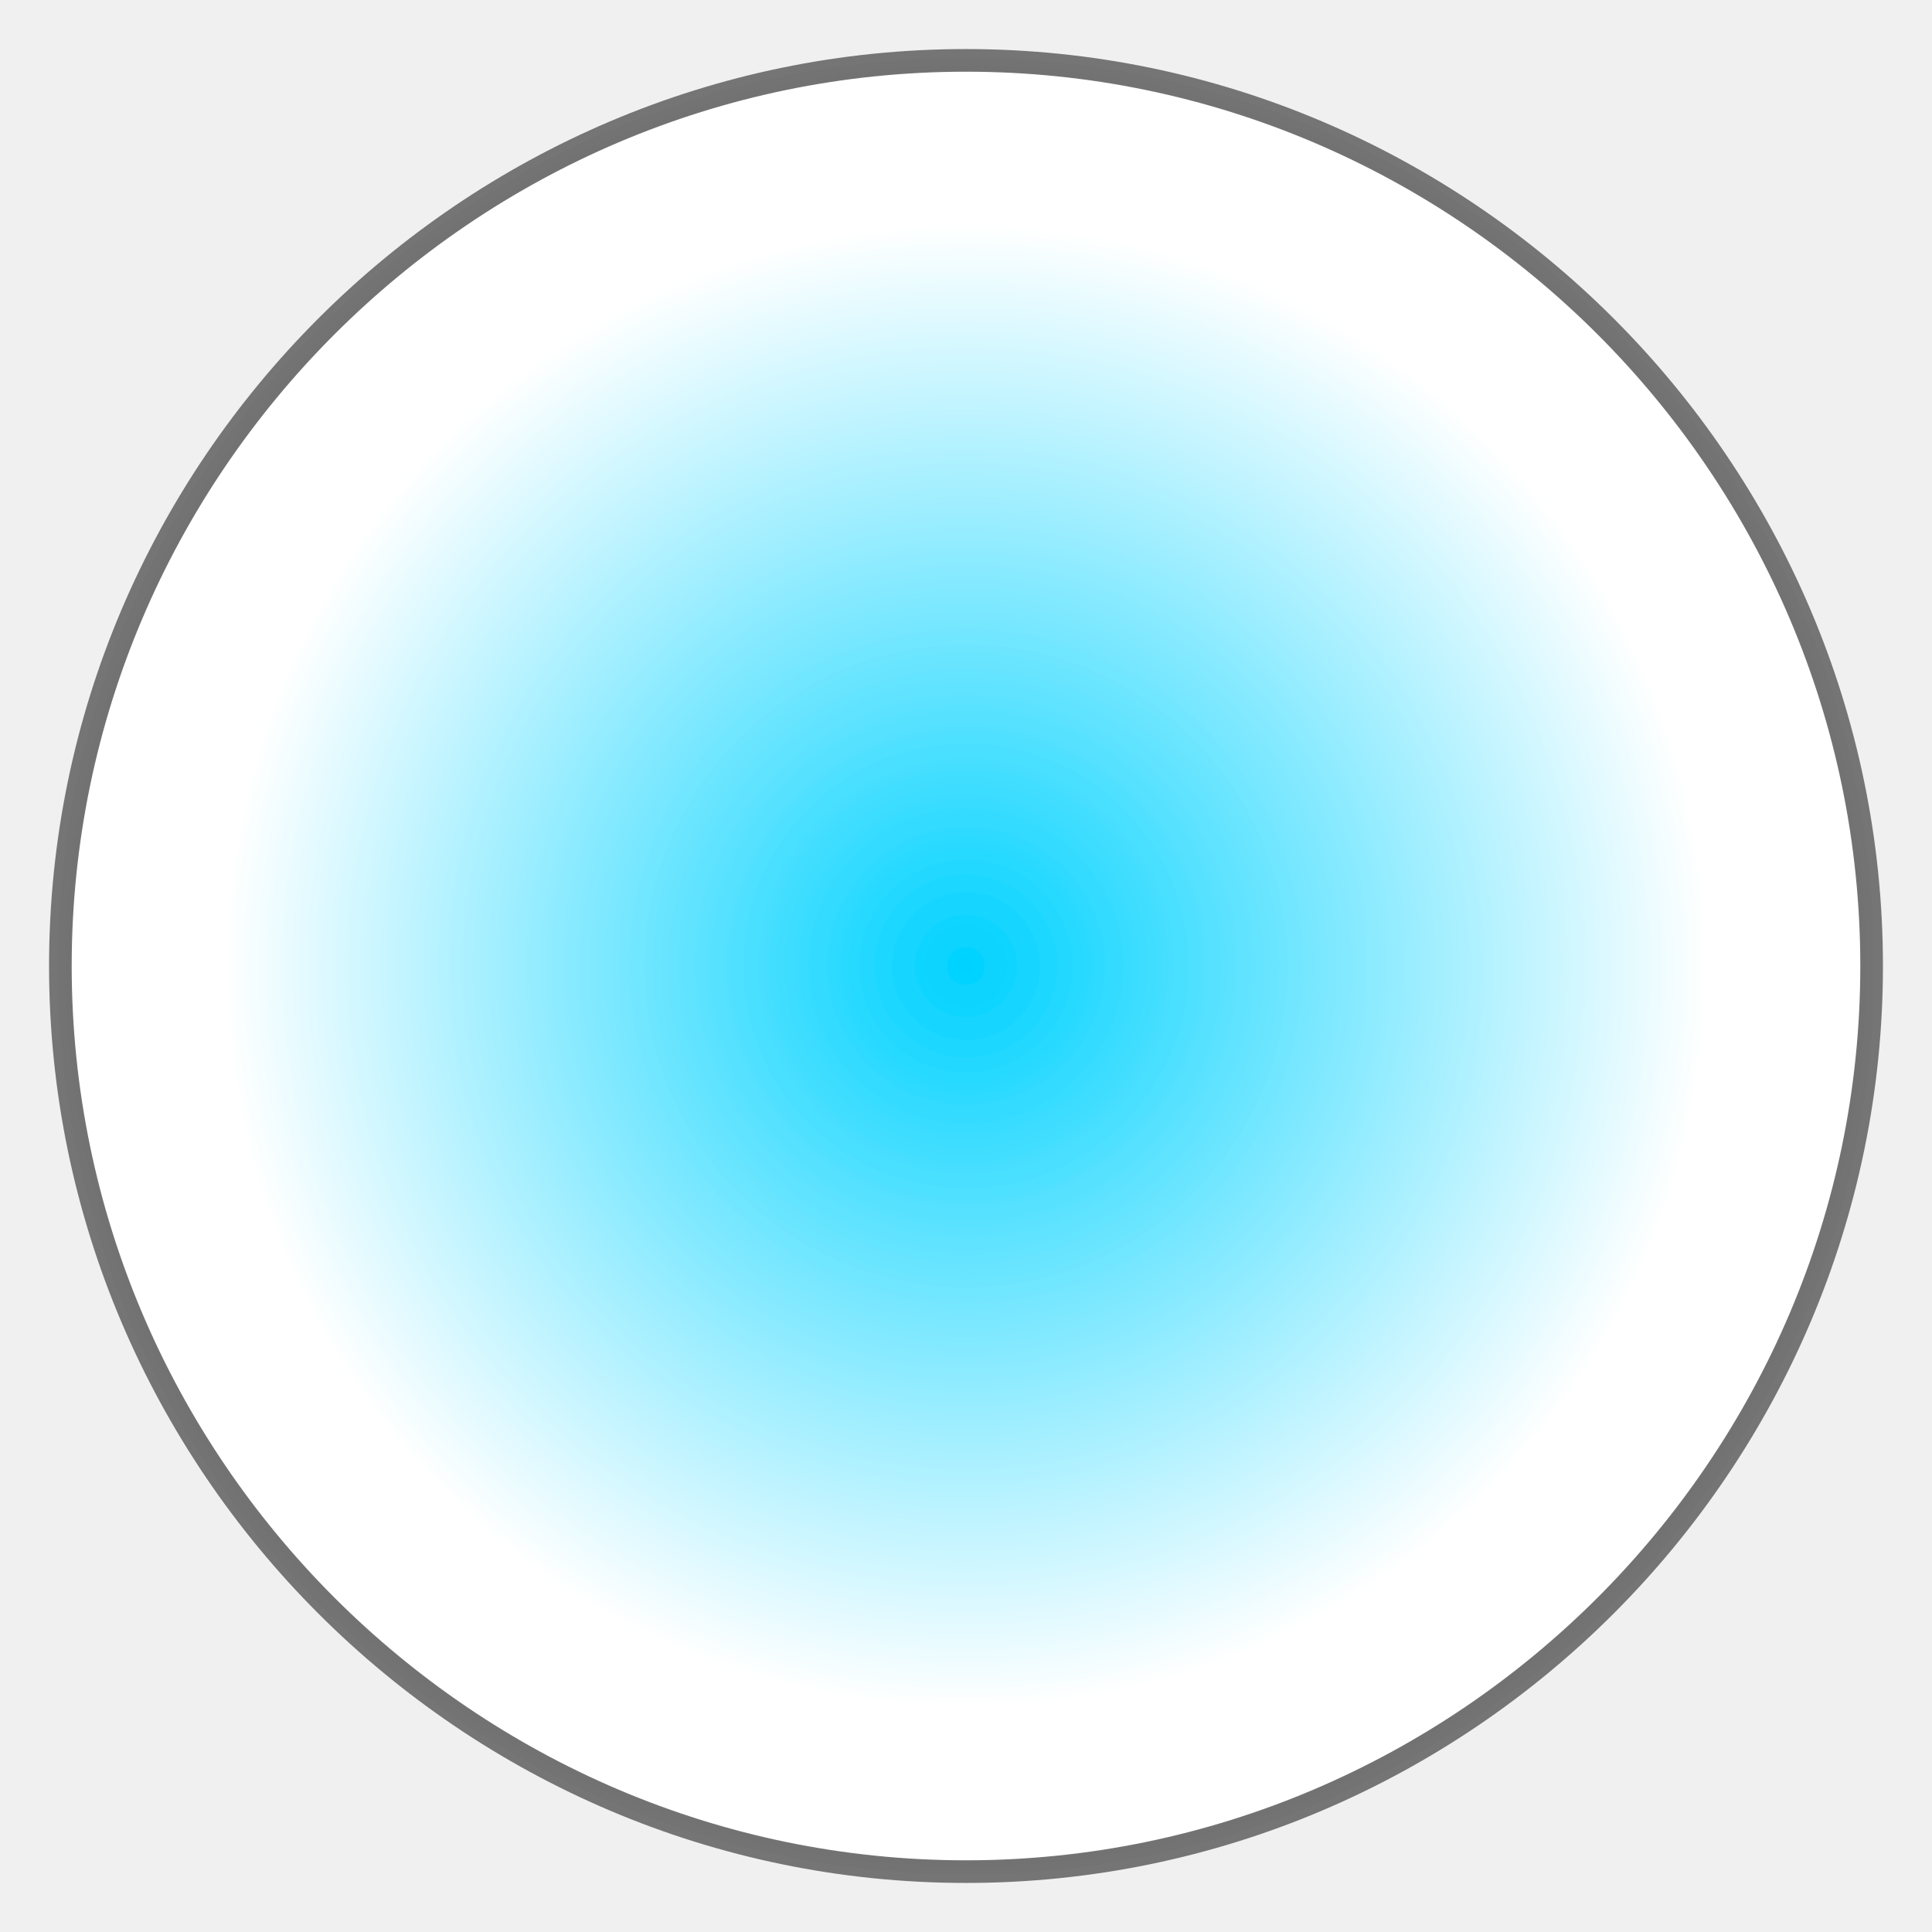
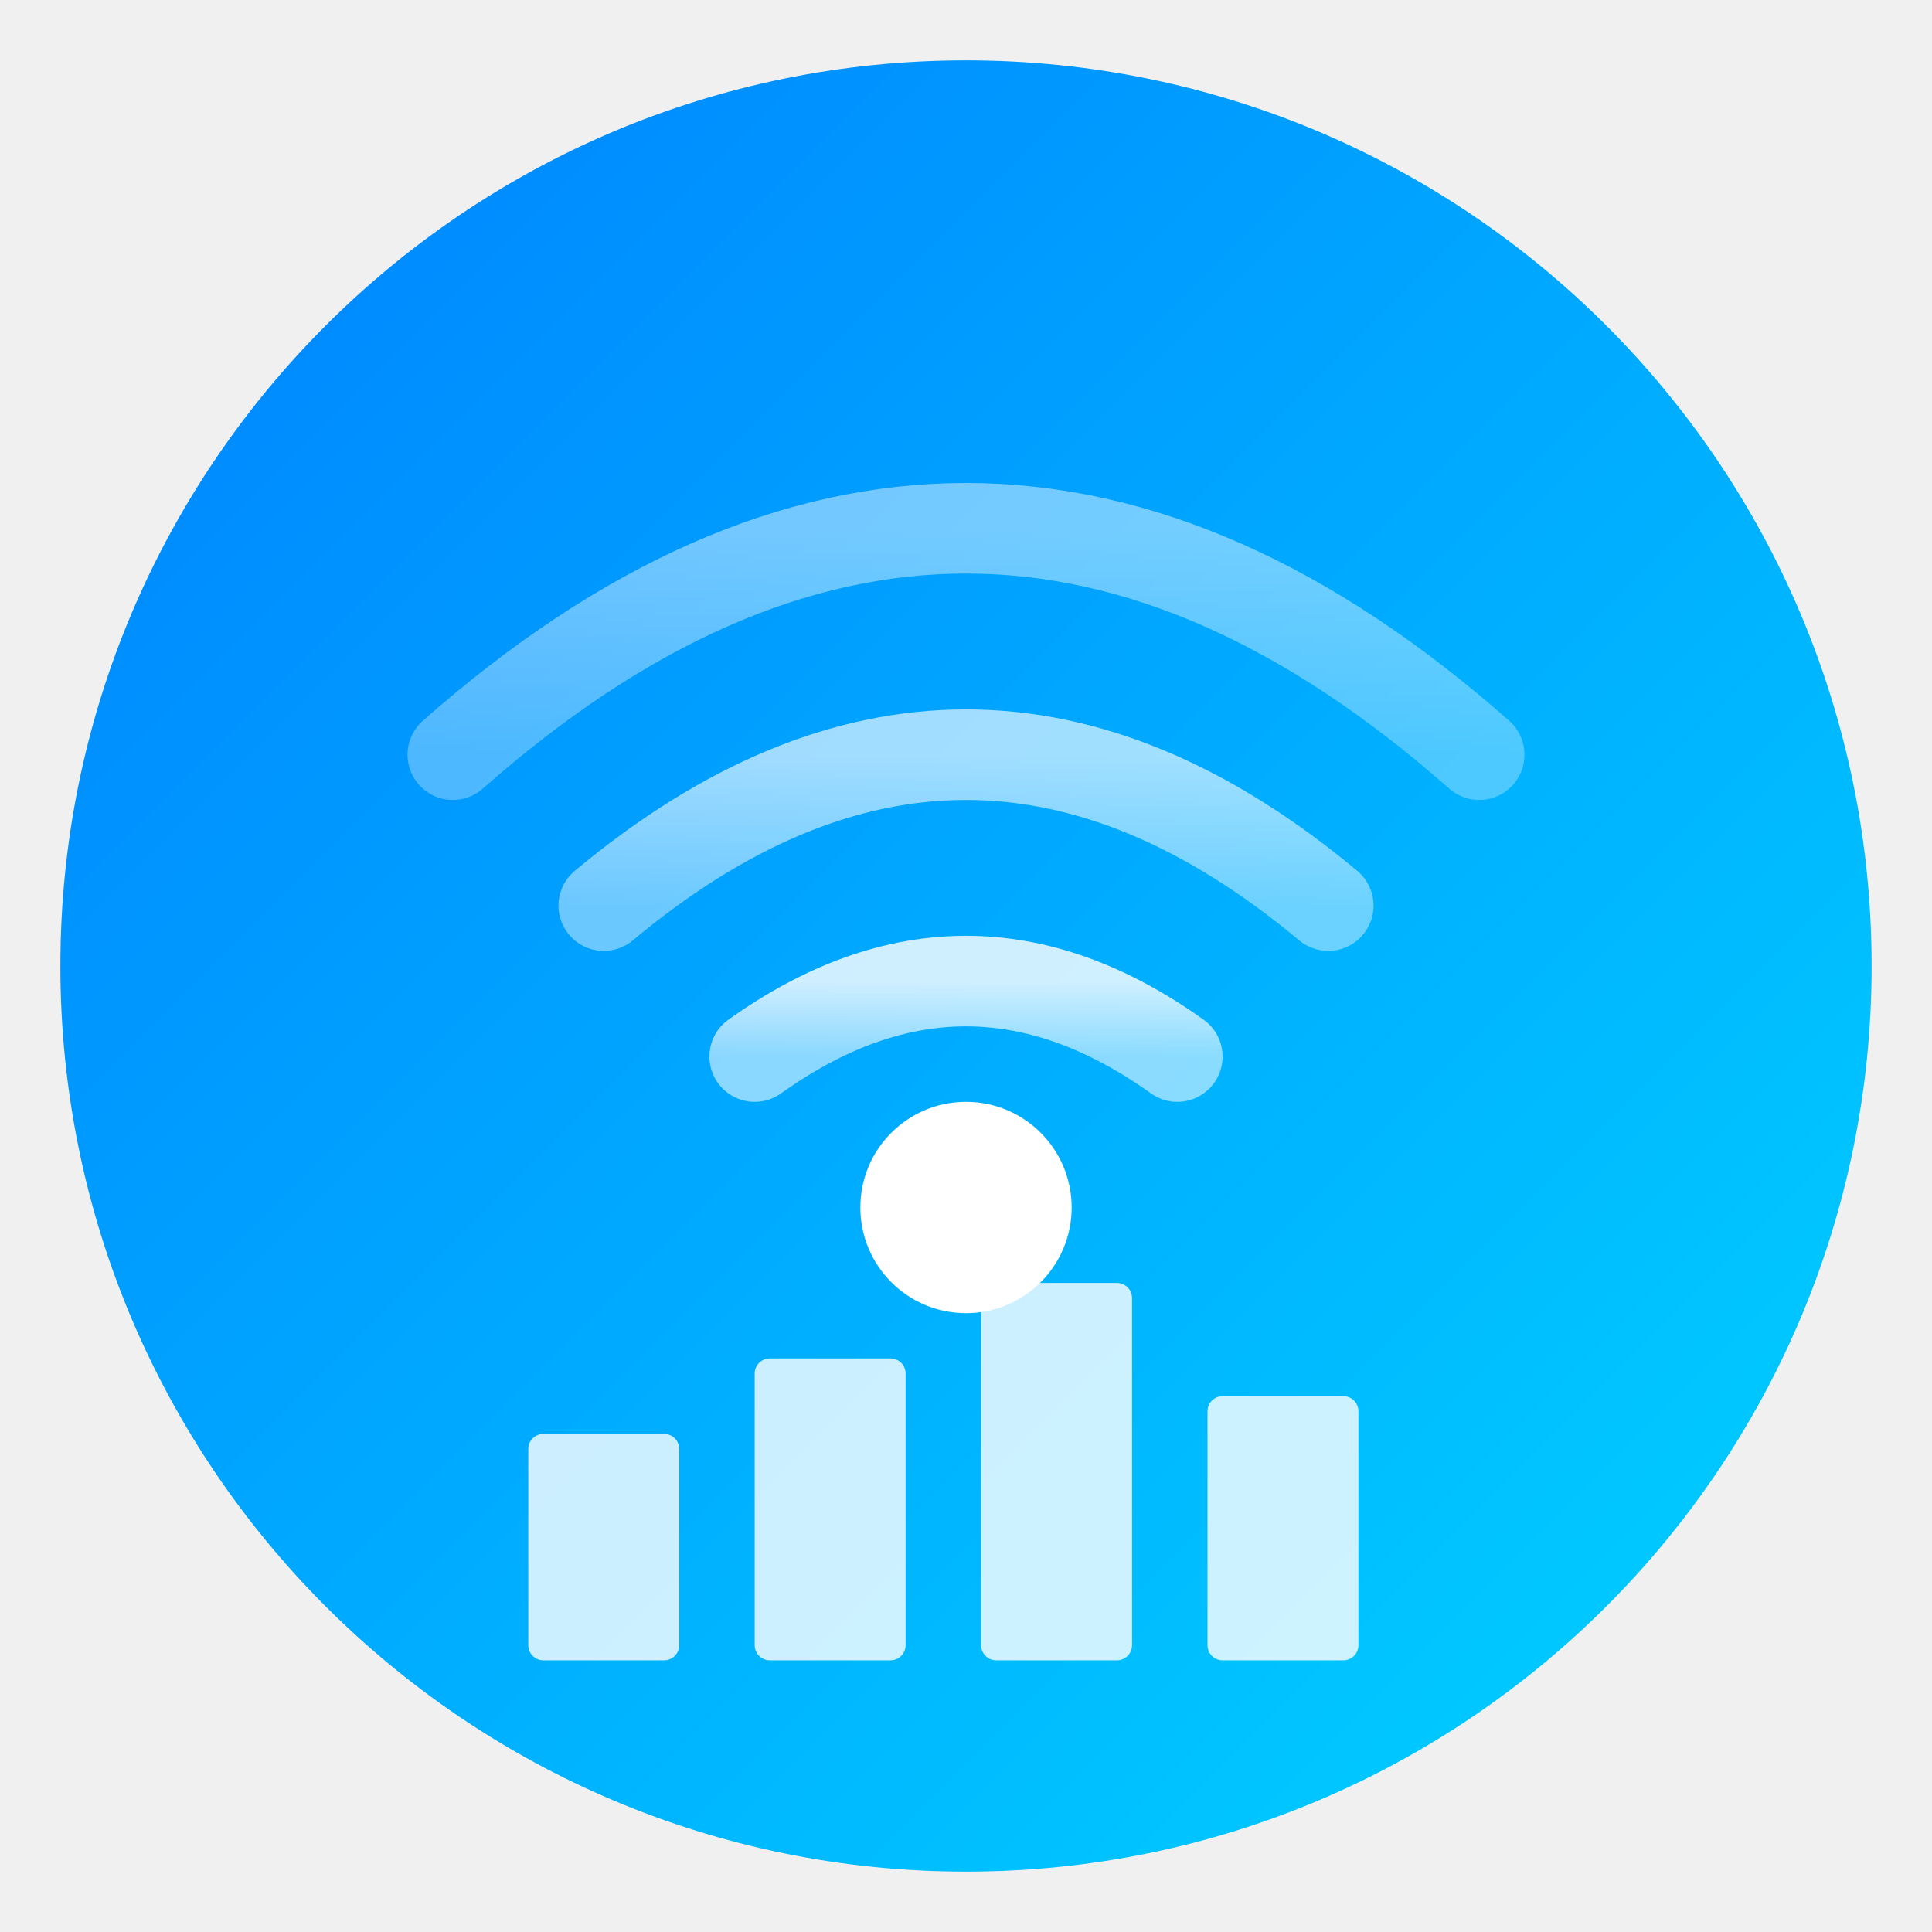
- <svg xmlns="http://www.w3.org/2000/svg" id="exportSVG" visibility="visible" version="1.1" data-info="draw.ninja" data-name="tinywifianalyzer" viewBox="0 0 512 512" width="512" height="512" style="position: fixed; top: 0px; left: 0px;">
-   <defs id="defsExport">
-     <filter id="filter0">
-       <feGaussianBlur stdDeviation="0" />
-     </filter>
-     <pattern id="patternImage" patternUnits="userSpaceOnUse" x="0" y="0" width="1" height="1" data-x="0" data-y="0" data-width="1" data-height="1" data-multx="1" data-multy="1" patternTransform="matrix(1,0,0,1,0,0)" data-transs="0" data-transf="0" data-source="patternImage" data-draw="1" fill="#B3B3B3" fill-opacity="1" />
-     <pattern id="pattern0" patternUnits="userSpaceOnUse" x="0" y="0" width="10" height="10" data-x="0" data-y="0" data-width="10" data-height="10" data-multx="1" data-multy="1" stroke="none" patternTransform="matrix(1,0,0,1,0,0)" data-transs="0" data-transf="0" data-source="Pattern 0" data-draw="1" fill="#B3B3B3" fill-opacity="1">
-       <path transform="matrix(1,0,0,1,0,0)" d="M0 0 L5 0 L5 5 L0 5 L0 0 Z" />
-     </pattern>
-     <pattern id="pattern1" patternUnits="userSpaceOnUse" x="0" y="0" width="10" height="10" data-x="0" data-y="0" data-width="10" data-height="10" data-multx="1" data-multy="1" stroke="none" patternTransform="matrix(1,0,0,1,0,0)" data-transs="0" data-transf="0" data-source="Pattern 1" data-draw="1" fill="#B3B3B3" fill-opacity="1">
-       <path transform="matrix(1,0,0,1,0,0)" d="M0 5 L5 0 L10 5 L5 10 L0 5 Z" />
-     </pattern>
-     <pattern id="pattern2" patternUnits="userSpaceOnUse" x="0" y="0" width="10" height="10" data-x="0" data-y="0" data-width="10" data-height="10" data-multx="1" data-multy="1" stroke="none" patternTransform="matrix(1,0,0,1,0,0)" data-transs="0" data-transf="0" data-source="Pattern 2" data-draw="1" fill="#B3B3B3" fill-opacity="1">
-       <path transform="matrix(1,0,0,1,0,0)" d="M0 9 L5 1 L10 9 L0 9 Z" />
-     </pattern>
-     <pattern id="pattern3" patternUnits="userSpaceOnUse" x="0" y="0" width="10" height="10" data-x="0" data-y="0" data-width="10" data-height="10" data-multx="1" data-multy="1" stroke="none" patternTransform="matrix(1,0,0,1,0,0)" data-transs="0" data-transf="0" data-source="Pattern 3" data-draw="1" fill="#B3B3B3" fill-opacity="1">
-       <path transform="matrix(1,0,0,1,0,0)" d="M0 5 C0 2.25 2.25 0 5 0 C7.75 0 10 2.25 10 5 C10 7.75 7.75 10 5 10 C2.25 10 0 7.75 0 5 Z" />
-     </pattern>
-     <pattern id="pattern4" patternUnits="userSpaceOnUse" x="0" y="0" width="10" height="10" data-x="0" data-y="0" data-width="10" data-height="10" data-multx="1" data-multy="1" stroke="none" patternTransform="matrix(1,0,0,1,0,0)" data-transs="0" data-transf="0" data-source="Pattern 4" data-draw="1" fill="#B3B3B3" fill-opacity="1">
-       <path transform="matrix(1,0,0,1,0,0)" d="M0 5 L4 4 L5 0 L6 4 L10 5 L6 6 L5 10 L4 6 L0 5 Z" />
-     </pattern>
-     <pattern id="pattern5" patternUnits="userSpaceOnUse" x="0" y="0" width="10" height="10" data-x="0" data-y="0" data-width="10" data-height="10" data-multx="1" data-multy="1" stroke="none" patternTransform="matrix(1,0,0,1,0,0)" data-transs="0" data-transf="0" data-source="Pattern 5" data-draw="1" fill="#B3B3B3" fill-opacity="1">
-       <path transform="matrix(1,0,0,1,0,0)" d="M5 10 C-5 2.75 3 -1.75 5 1 C7 -1.75 15 2.75 5 10 Z" />
-     </pattern>
-     <pattern id="pattern6" patternUnits="userSpaceOnUse" x="0" y="0" width="10" height="10" data-x="0" data-y="0" data-width="10" data-height="10" data-multx="1" data-multy="1" stroke="none" patternTransform="matrix(1,0,0,1,0,0)" data-transs="0" data-transf="0" data-source="Pattern 6" data-draw="1" fill="#B3B3B3" fill-opacity="1">
-       <path transform="matrix(1,0,0,1,0,0)" d="M3 0 L7 0 L7 10 L3 10 L3 0 Z" />
-     </pattern>
-     <pattern id="pattern7" patternUnits="userSpaceOnUse" x="0" y="0" width="10" height="10" data-x="0" data-y="0" data-width="10" data-height="10" data-multx="1" data-multy="1" stroke="none" patternTransform="matrix(1,0,0,1,0,0)" data-transs="0" data-transf="0" data-source="Pattern 7" data-draw="1" fill="#B3B3B3" fill-opacity="1">
-       <path transform="matrix(1,0,0,1,0,0)" d="M10 3 L10 7 L0 7 L0 3 L10 3 Z" />
-     </pattern>
-     <pattern id="pattern8" patternUnits="userSpaceOnUse" x="0" y="0" width="10" height="10" data-x="0" data-y="0" data-width="10" data-height="10" data-multx="1" data-multy="1" stroke="none" patternTransform="matrix(1,0,0,1,0,0)" data-transs="0" data-transf="0" data-source="Pattern 8" data-draw="1" fill="#B3B3B3" fill-opacity="1">
-       <path transform="matrix(1,0,0,1,0,0)" d="M0 10 L3 3 L10 0 L7 7 L0 10 Z" />
-     </pattern>
-     <pattern id="pattern9" patternUnits="userSpaceOnUse" x="0" y="0" width="10" height="10" data-x="0" data-y="0" data-width="10" data-height="10" data-multx="1" data-multy="1" stroke="none" patternTransform="matrix(1,0,0,1,0,0)" data-transs="0" data-transf="0" data-source="Pattern 9" data-draw="1" fill="#B3B3B3" fill-opacity="1">
-       <path transform="matrix(1,0,0,1,0,0)" d="M0 4 L10 4 L10 6 L0 6 L0 4 Z M4 10 L4 0 L6 0 L6 10 L4 10 Z" />
-     </pattern>
-     <linearGradient id="linearSystem" gradientUnits="objectBoundingBox" x1="0%" y1="50%" x2="100%" y2="50%" spreadMethod="pad">
-       <stop offset="50%" stop-color="#D0D0D0" stop-opacity="1" />
-       <stop offset="100%" stop-color="transparent" stop-opacity="1" />
+ <svg xmlns="http://www.w3.org/2000/svg" viewBox="0 0 512 512" width="512" height="512">
+   <defs>
+     <linearGradient id="bgGrad" x1="0%" y1="0%" x2="100%" y2="100%">
+       <stop offset="0%" style="stop-color:#0080FF;stop-opacity:1" />
+       <stop offset="100%" style="stop-color:#00D4FF;stop-opacity:1" />
    </linearGradient>
-     <linearGradient id="linearSystem1" gradientUnits="objectBoundingBox" x1="0%" y1="50%" x2="100%" y2="50%" spreadMethod="pad">
-       <stop offset="30%" stop-color="#D0D0D0" stop-opacity="1" />
-       <stop offset="100%" stop-color="transparent" stop-opacity="1" />
+     <linearGradient id="waveGrad" x1="0%" y1="0%" x2="0%" y2="100%">
+       <stop offset="0%" style="stop-color:#FFFFFF;stop-opacity:0.9" />
+       <stop offset="100%" style="stop-color:#FFFFFF;stop-opacity:0.6" />
    </linearGradient>
-     <linearGradient id="linearSystem2" gradientUnits="objectBoundingBox" x1="0%" y1="50%" x2="50%" y2="50%" spreadMethod="repeat">
-       <stop offset="30%" stop-color="#D0D0D0" stop-opacity="1" />
-       <stop offset="100%" stop-color="transparent" stop-opacity="1" />
-     </linearGradient>
-     <linearGradient id="linearSystem3" gradientUnits="objectBoundingBox" x1="0%" y1="50%" x2="50%" y2="50%" spreadMethod="reflect">
-       <stop offset="30%" stop-color="#D0D0D0" stop-opacity="1" />
-       <stop offset="100%" stop-color="transparent" stop-opacity="1" />
-     </linearGradient>
-     <radialGradient id="radialSystem" gradientUnits="objectBoundingBox" r="0.5" cx="0.5" fx="0.5" cy="0.5" fy="0.5" spreadMethod="pad">
-       <stop offset="50%" stop-color="#D0D0D0" stop-opacity="1" />
-       <stop offset="100%" stop-color="transparent" stop-opacity="1" />
-     </radialGradient>
-     <pattern id="patternSystem" patternUnits="userSpaceOnUse" x="0" y="0" width="6" height="8">
-       <path stroke="#D0D0D0" stroke-width="5" fill="none" d="M0 0 L0 10" />
-     </pattern>
-     <linearGradient id="linear0" gradientUnits="objectBoundingBox" x1="0%" y1="50%" x2="100%" y2="50%" spreadMethod="pad">
-       <stop offset="0%" stop-color="#FF8000" stop-opacity="1" />
-       <stop offset="100%" stop-color="#FFFF00" stop-opacity="1" />
-     </linearGradient>
-     <linearGradient id="linear1" gradientUnits="objectBoundingBox" x1="0%" y1="50%" x2="100%" y2="50%" spreadMethod="pad">
-       <stop offset="0%" stop-color="#FFFF00" stop-opacity="1" />
-       <stop offset="100%" stop-color="#FF8000" stop-opacity="1" />
-     </linearGradient>
-     <linearGradient id="linearImport" gradientUnits="objectBoundingBox" x1="0%" y1="50%" x2="100%" y2="50%" spreadMethod="pad">
-       <stop offset="0%" stop-color="#FFFFFF" stop-opacity="0.1" />
-       <stop offset="100%" stop-color="#000000" stop-opacity="0.1" />
-     </linearGradient>
-     <radialGradient id="radial0" gradientUnits="objectBoundingBox" r="0.5" cx="0.5" fx="0.5" cy="0.5" fy="0.5" spreadMethod="pad">
-       <stop offset="0%" stop-color="#FF8000" stop-opacity="1" />
-       <stop offset="100%" stop-color="#FFFF00" stop-opacity="1" />
-     </radialGradient>
-     <radialGradient id="radial1" gradientUnits="objectBoundingBox" r="0.5" cx="0.5" fx="0.5" cy="0.5" fy="0.5" spreadMethod="pad">
-       <stop offset="0%" stop-color="#FFFF00" stop-opacity="1" />
-       <stop offset="100%" stop-color="#FF8000" stop-opacity="1" />
-     </radialGradient>
-     <radialGradient id="radialImport" gradientUnits="objectBoundingBox" r="0.5" cx="0.5" fx="0.5" cy="0.5" fy="0.5" spreadMethod="pad">
-       <stop offset="0%" stop-color="#FFFFFF" stop-opacity="0.1" />
-       <stop offset="100%" stop-color="#000000" stop-opacity="0.1" />
-     </radialGradient>
-     <linearGradient id="linear2" gradientUnits="objectBoundingBox" x1="0%" y1="50%" x2="100%" y2="50%" spreadMethod="pad">
-       <stop offset="0%" stop-color="#FFFF00" stop-opacity="1" />
-       <stop offset="100%" stop-color="#FF8000" stop-opacity="1" />
-     </linearGradient>
-     <radialGradient id="radial3" gradientUnits="objectBoundingBox" r="0.5" cx="0.5" fx="0.5" cy="0.5" fy="0.5" spreadMethod="pad">
-       <stop offset="0%" stop-color="#FFFF00" stop-opacity="1" />
-       <stop offset="100%" stop-color="#FF8000" stop-opacity="1" />
-     </radialGradient>
-     <pattern id="pattern10" patternUnits="userSpaceOnUse" x="368.666" y="275.415" width="10" height="10" data-x="368.6659851074219" data-y="275.4154968261719" data-width="10" data-height="10" data-multx="1" data-multy="1" stroke="none" patternTransform="matrix(1,0,0,1,0,0)" data-transs="0" data-transf="0" data-source="Pattern 0" data-draw="1" fill="#B3B3B3" fill-opacity="1">
-       <path transform="matrix(1,0,0,1,0,0)" d="M0 0 L5 0 L5 5 L0 5 L0 0 Z" />
-     </pattern>
-     <pattern id="patternPreview" patternUnits="userSpaceOnUse" x="368.666" y="275.415" width="10" height="10" data-x="368.6659851074219" data-y="275.4154968261719" data-width="10" data-height="10" data-multx="1" data-multy="1" stroke="none" patternTransform="matrix(1,0,0,1,0,0)" data-transs="0" data-transf="0" data-source="Pattern 0" data-draw="1" fill="#B3B3B3" fill-opacity="1">
-       <path transform="matrix(1,0,0,1,0,0)" d="M0 0 L5 0 L5 5 L0 5 L0 0 Z" />
-     </pattern>
-     <linearGradient id="linear4" gradientUnits="objectBoundingBox" x1="35%" y1="55%" x2="55.14%" y2="0.27%" spreadMethod="pad">
-       <stop offset="0%" stop-color="#FFFFFF" stop-opacity="1" />
-       <stop offset="100%" stop-color="#00fcff" stop-opacity="1" />
-     </linearGradient>
-     <filter id="filter1">
-       <feGaussianBlur stdDeviation="0" />
-     </filter>
-     <filter id="filter2">
-       <feGaussianBlur stdDeviation="0" />
-     </filter>
-     <filter id="filter3">
-       <feGaussianBlur stdDeviation="0" />
-     </filter>
-     <linearGradient id="linear5" gradientUnits="objectBoundingBox" x1="44.41%" y1="99.69%" x2="53.96%" y2="0.16%" spreadMethod="pad">
-       <stop offset="0%" stop-color="#00FFFF" stop-opacity="1" />
-       <stop offset="100%" stop-color="#0080FF" stop-opacity="1" />
-     </linearGradient>
-     <filter id="filter4">
-       <feGaussianBlur stdDeviation="0" />
-     </filter>
-     <linearGradient id="linear6" gradientUnits="objectBoundingBox" x1="11.371%" y1="18.249%" x2="89.643%" y2="80.466%" spreadMethod="pad">
-       <stop offset="0%" stop-color="#00FFFF" stop-opacity="1" />
-       <stop offset="100%" stop-color="#0080FF" stop-opacity="1" />
-     </linearGradient>
-     <filter id="filter5">
-       <feGaussianBlur stdDeviation="0" />
-     </filter>
-     <linearGradient id="linear7" gradientUnits="objectBoundingBox" x1="35%" y1="55%" x2="55.14%" y2="0.27%" spreadMethod="pad">
-       <stop offset="0%" stop-color="#FFFFFF" stop-opacity="1" />
-       <stop offset="100%" stop-color="#00fcff" stop-opacity="1" />
-     </linearGradient>
-     <filter id="filter6">
-       <feGaussianBlur stdDeviation="0" />
-     </filter>
-     <linearGradient id="linear8" gradientUnits="objectBoundingBox" x1="35%" y1="55%" x2="55.14%" y2="0.27%" spreadMethod="pad">
-       <stop offset="0%" stop-color="#FFFFFF" stop-opacity="1" />
-       <stop offset="100%" stop-color="#00fcff" stop-opacity="1" />
-     </linearGradient>
-     <radialGradient id="radial9" gradientUnits="objectBoundingBox" r="0.41" cx="0.5" fx="0.5" cy="0.5" fy="0.5" spreadMethod="pad">
-       <stop offset="0%" stop-color="#00d2ff" stop-opacity="1" />
-       <stop offset="100%" stop-color="#FFFFFF" stop-opacity="1" />
-     </radialGradient>
-     <radialGradient id="radial10" gradientUnits="objectBoundingBox" r="1" cx="0.5" fx="0.5" cy="0.5" fy="0.5" spreadMethod="pad">
-       <stop offset="0%" stop-color="#000000" stop-opacity="1" />
-       <stop offset="100%" stop-color="#E6E6E6" stop-opacity="1" />
-     </radialGradient>
  </defs>
-   <rect id="pageExport" x="0" y="0" width="512" height="512" fill="none" fill-opacity="0" stroke="none" stroke-width="0" />
-   <g id="objectsExport" visibility="visible">
-     <path id="path0" visibility="visible" stroke="url(#radial10)" stroke-width="6" stroke-opacity="1" stroke-linecap="round" stroke-linejoin="round" stroke-dasharray="none" marker-start="none" marker-end="none" fill="url(#radial9)" fill-rule="evenodd" fill-opacity="1" data-name="curve" data-title="curve" deg="0" data-sw="6" data-grad="0" data-group="0" data-edit="1" filter="url(#filter2)" d="M16 256 C16 124 124 16 256 16 C388 16 496 124 496 256 C496 388 388 496 256 496 C124 496 16 388 16 256 Z " data-centerx="256" data-centery="256" />
+   <circle cx="256" cy="256" r="240" fill="url(#bgGrad)" />
+   <g fill="none" stroke="url(#waveGrad)" stroke-linecap="round">
+     <path d="M 120 200 Q 256 80 392 200" stroke-width="24" opacity="0.5" />
+     <path d="M 160 240 Q 256 160 352 240" stroke-width="24" opacity="0.7" />
+     <path d="M 200 280 Q 256 240 312 280" stroke-width="24" opacity="0.9" />
  </g>
-   <g id="settings" visibility="hidden" data-dn0="primalDraw" data-dn1="#FAFAFA" data-dn2="#D2D2D2" data-dn3="18" data-dn4="#000000" data-dn5="#B3B3B3" data-dn6="1" data-dn7="1" data-dn8="2" data-dn9="round" data-dn10="round" data-dn11="none" data-dn12="none" data-dn13="none" data-dn14="evenodd" data-dn15="10" data-dn16="1" data-dn17="512" data-dn18="512" data-dn19="10" data-dn20="0" data-dn21="1" data-dn22="1" data-dn23="13" data-dn24="path0" data-dn25="13" data-dn26="url(#linear0)" data-dn27="url(#linear1)" data-dn28="url(#radial0)" data-dn29="url(#radial1)" data-dn30="#FF8000" data-dn31="#FFFF00" data-dn32="#000000" data-dn33="1" data-dn34="7" data-dn35="12" data-dn36="" data-dn37="0" data-dn38="106" />
+   <circle cx="256" cy="320" r="28" fill="white" />
+   <g fill="white" opacity="0.8">
+     <rect x="140" y="380" width="40" height="60" rx="4" />
+     <rect x="200" y="360" width="40" height="80" rx="4" />
+     <rect x="260" y="340" width="40" height="100" rx="4" />
+     <rect x="320" y="370" width="40" height="70" rx="4" />
+   </g>
</svg>
